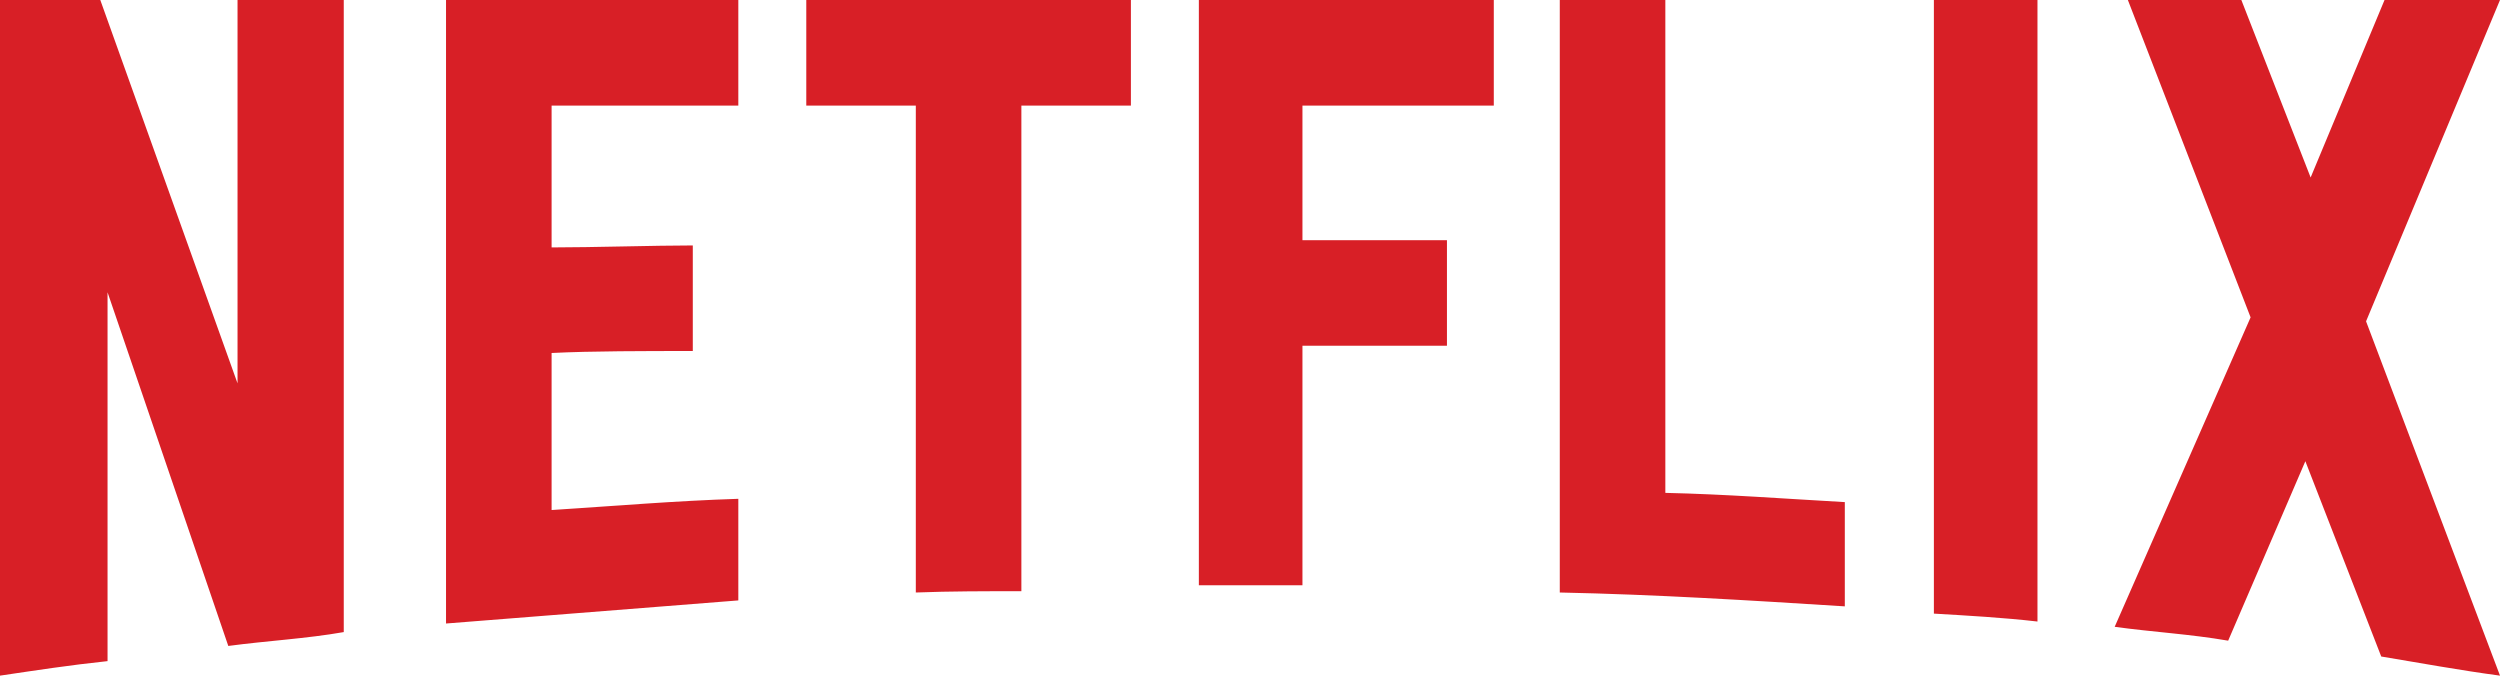
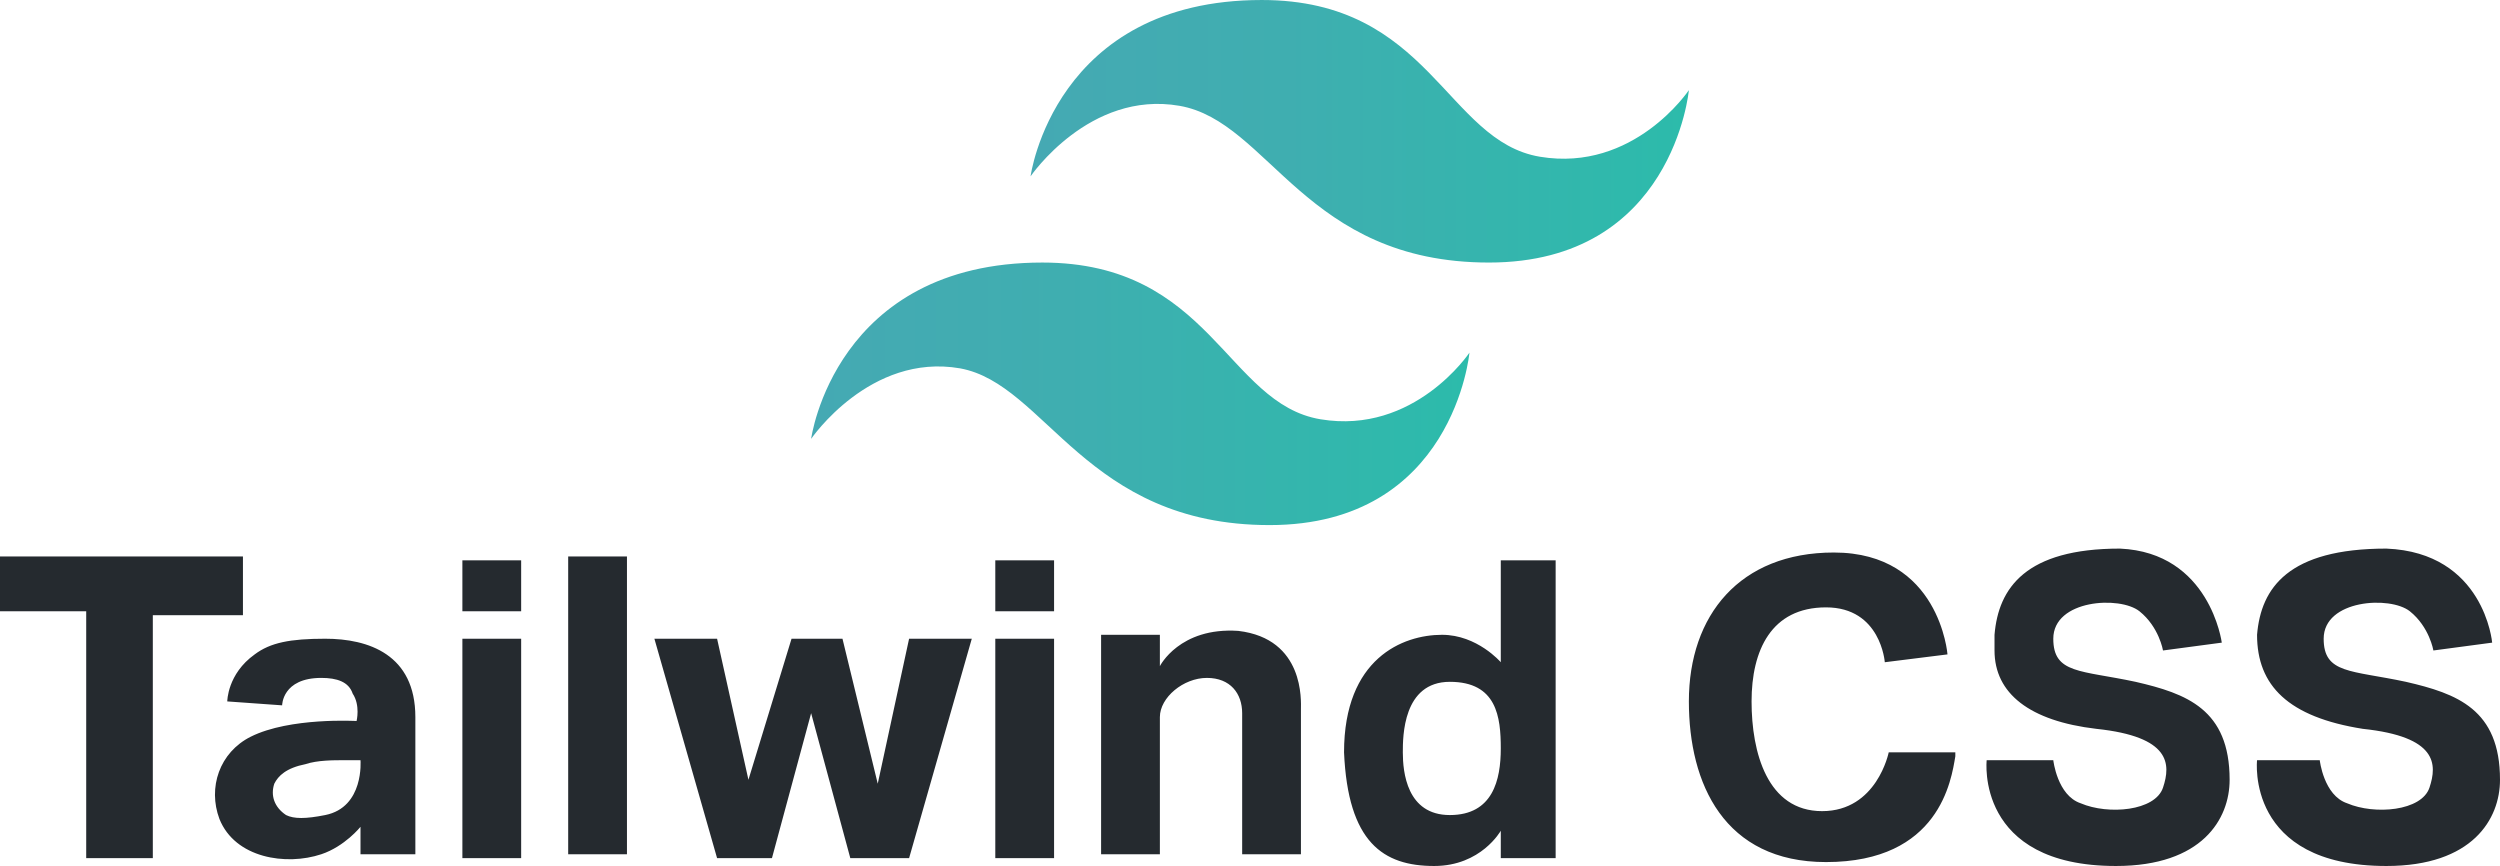
- <svg xmlns="http://www.w3.org/2000/svg" viewBox="0 0 1024 276.742">
-   <path d="M140.803 258.904c-15.404 2.705-31.079 3.516-47.294 5.676l-49.458-144.856v151.073c-15.404 1.621-29.457 3.783-44.051 5.945v-276.742h41.08l56.212 157.021v-157.021h43.511v258.904zm85.131-157.558c16.757 0 42.431-.811 57.835-.811v43.24c-19.189 0-41.619 0-57.835.811v64.322c25.405-1.621 50.809-3.785 76.482-4.596v41.617l-119.724 9.461v-255.39h119.724v43.241h-76.482v58.105zm237.284-58.104h-44.862v198.908c-14.594 0-29.188 0-43.239.539v-199.447h-44.862v-43.242h132.965l-.002 43.242zm70.266 55.132h59.187v43.24h-59.187v98.104h-42.433v-239.718h120.808v43.241h-78.375v55.133zm148.641 103.507c24.594.539 49.456 2.434 73.51 3.783v42.701c-38.646-2.434-77.293-4.863-116.75-5.676v-242.689h43.24v201.881zm109.994 49.457c13.783.812 28.377 1.623 42.43 3.242v-254.58h-42.43v251.338zm231.881-251.338l-54.863 131.615 54.863 145.127c-16.217-2.162-32.432-5.135-48.648-7.838l-31.078-79.994-31.617 73.51c-15.678-2.705-30.812-3.516-46.484-5.678l55.672-126.75-50.269-129.992h46.482l28.377 72.699 30.27-72.699h47.295z" fill="#d81f26" />
+ <svg xmlns="http://www.w3.org/2000/svg" xmlns:xlink="http://www.w3.org/1999/xlink" height="866" viewBox="0 0 63.8 22.1" width="2500">
+   <linearGradient id="a">
+     <stop offset="0" stop-color="#45a9b3" />
+     <stop offset=".389" stop-color="#3faeb0" />
+     <stop offset="1" stop-color="#2cbbab" />
+   </linearGradient>
+   <linearGradient id="b" gradientTransform="matrix(1 0 0 -1 0 22.075)" gradientUnits="userSpaceOnUse" x1="26.253" x2="43.091" xlink:href="#a" y1="18.725" y2="18.725" />
+   <linearGradient id="c" gradientTransform="matrix(1 0 0 -1 0 22.075)" gradientUnits="userSpaceOnUse" x1="20.622" x2="37.459" xlink:href="#a" y1="12.025" y2="12.025" />
+   <path d="m63.6 16.4-1.5.2s-.1-.6-.6-1-2.2-.3-2.2.7c0 .9.7.8 2.1 1.1 1.3.3 2.4.7 2.4 2.5 0 1-.7 2.2-2.9 2.2-3.6 0-3.3-2.7-3.3-2.7h1.6s.1.9.7 1.1c.7.3 1.9.2 2.1-.4s.2-1.3-1.7-1.5c-1.9-.3-2.7-1.1-2.7-2.4.1-1.2.8-2.2 3.3-2.2 2.5.1 2.7 2.4 2.7 2.4zm-6.9 0-1.5.2s-.1-.6-.6-1-2.2-.3-2.2.7c0 .9.7.8 2.1 1.1 1.3.3 2.4.7 2.4 2.5 0 1-.7 2.2-2.9 2.2-3.6 0-3.3-2.7-3.3-2.7h1.7s.1.9.7 1.1c.7.3 1.9.2 2.1-.4s.2-1.3-1.7-1.5c-1.7-.2-2.6-.9-2.6-2v-.4c.1-1.2.8-2.2 3.2-2.2 2.3.1 2.6 2.4 2.6 2.4zm-8.5 2.8h1.7v.1c-.1.6-.4 2.7-3.3 2.7-2.6 0-3.5-2-3.5-4.1 0-2.2 1.3-3.8 3.7-3.8 2.7 0 2.9 2.6 2.9 2.6l-1.6.2s-.1-1.4-1.5-1.4-1.9 1.1-1.9 2.4.4 2.8 1.8 2.8 1.7-1.5 1.7-1.5zm-8.5-4.9v7.6h-1.4v-.7s-.5.9-1.7.9c-1.3 0-2.2-.6-2.3-2.9 0-2.4 1.5-3 2.5-3 .9 0 1.5.7 1.5.7v-2.6zm-1.4 4.8c0-.8-.1-1.7-1.3-1.7s-1.2 1.4-1.2 1.8c0 .5.1 1.6 1.2 1.6s1.3-.9 1.3-1.7zm-5.1-1v3.7h-1.5v-3.6c0-.5-.3-.9-.9-.9s-1.2.5-1.2 1v3.5h-1.5v-5.6h1.5v.8s.5-1 2-.9c1.7.2 1.6 1.8 1.6 2zm-7.8-1.8h1.5v5.6h-1.5zm0-2h1.5v1.3h-1.5zm-.6 2-1.6 5.6h-1.5l-1-3.7-1 3.7h-1.4l-1.6-5.6h1.6l.8 3.6 1.1-3.6h1.3l.9 3.7.8-3.7zm-10.3-2.1h1.5v7.6h-1.5zm-2.7 2.1h1.5v5.6h-1.5zm0-2h1.5v1.3h-1.5zm-1.2 4v3.5h-1.4v-.7s-.4.5-1 .7c-.9.3-2.2.1-2.6-.9-.3-.8 0-1.7.8-2.1 1-.5 2.7-.4 2.7-.4s.1-.4-.1-.7c-.1-.3-.4-.4-.8-.4-1 0-1 .7-1 .7l-1.4-.1s0-.7.7-1.2c.4-.3.9-.4 1.8-.4 1.1 0 2.3.4 2.3 2zm-2.3 2.5c1-.2.9-1.4.9-1.4h-.4c-.3 0-.7 0-1 .1-.5.1-.7.3-.8.5-.1.3 0 .6.3.8.2.1.5.1 1 0zm-2.1-6.6v1.5h-2.3v6.2h-1.7v-6.3h-2.2v-1.4z" fill="#252a2f" />
+   <path d="m43.1 2.3s-1.4 2.1-3.8 1.7-2.8-4-7.1-4c-5.3 0-5.9 4.5-5.9 4.5s1.5-2.2 3.8-1.8 3.2 4 7.9 4 5.1-4.4 5.1-4.4z" fill="url(#b)" />
+   <path d="m37.5 9s-1.4 2.1-3.8 1.7-2.8-4-7.1-4c-5.3 0-5.9 4.5-5.9 4.5s1.5-2.2 3.8-1.8c2.2.4 3.2 4 7.9 4s5.1-4.4 5.1-4.4z" fill="url(#c)" />
</svg>
